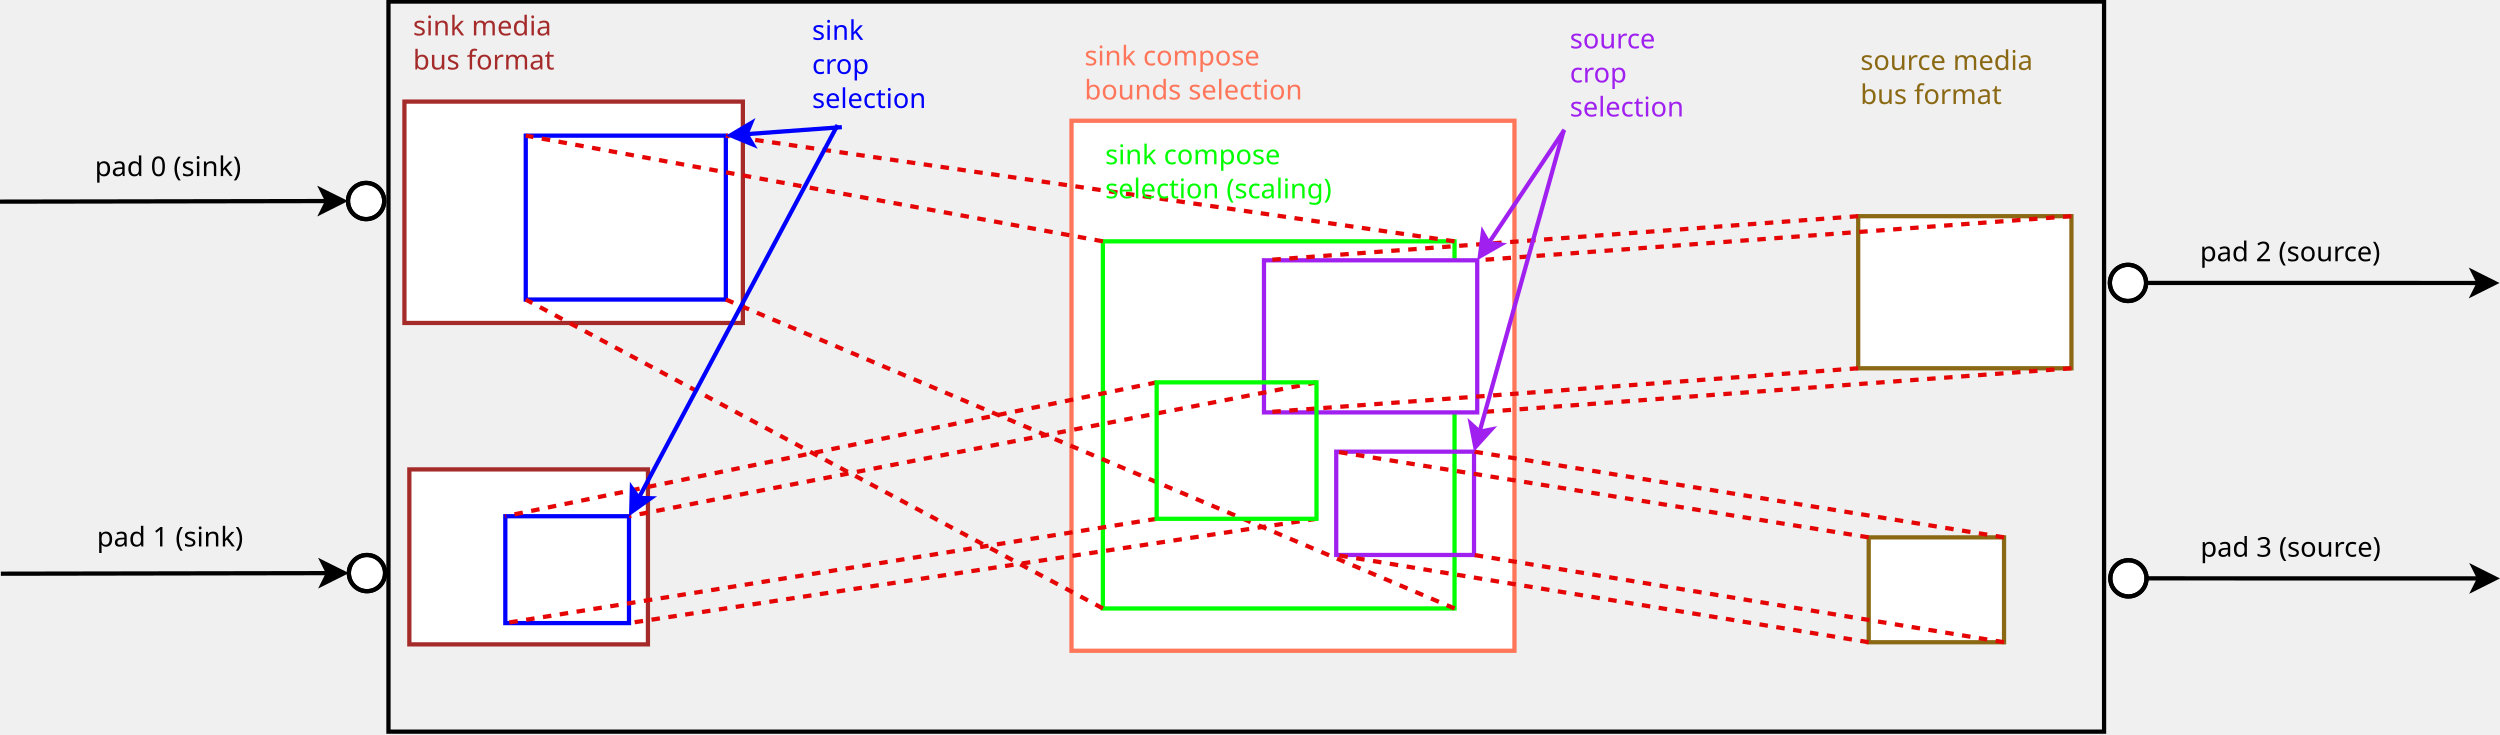
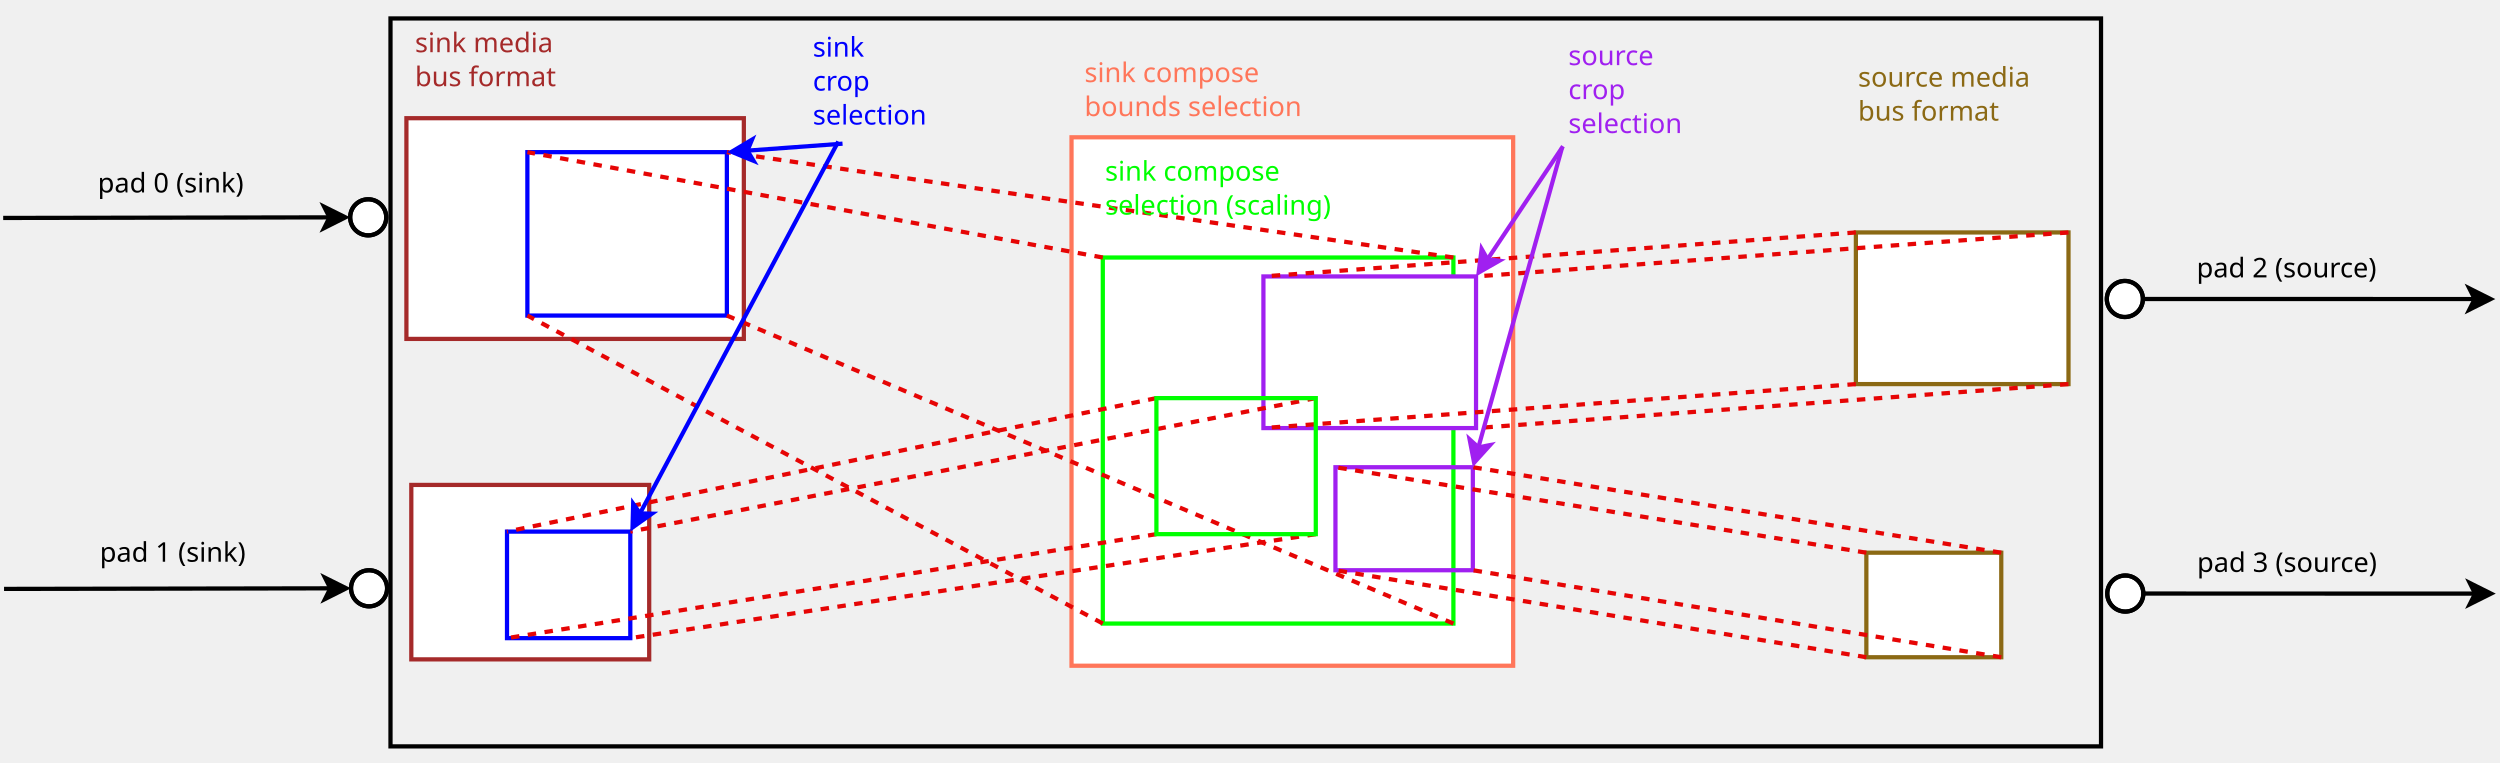
- <svg xmlns="http://www.w3.org/2000/svg" width="58.825cm" height="17.279cm" viewBox="-186 71 1174.512 332.146" id="svg2" version="1.1">
+ <svg xmlns="http://www.w3.org/2000/svg" width="59cm" height="18cm" viewBox="-186 71 1178 346" id="svg2" version="1.1">
  <defs id="defs258" />
-   <g id="g4" transform="translate(-1.498238,-7.694908)">
+   <g id="g4" style="">
    <rect style="fill:#ffffff" x="318.9" y="129" width="208.1" height="249" id="rect6" />
-     <rect style="fill:none;fill-opacity:0;stroke:#ff765a;stroke-width:2" x="318.9" y="129" width="208.1" height="249" id="rect8" />
+     <rect style="fill:none;fill-opacity:0;stroke-width:2;stroke:#ff765a" x="318.9" y="129" width="208.1" height="249" id="rect8" />
  </g>
-   <rect style="fill:none;fill-opacity:0;stroke:#000000;stroke-width:2" x="-3.498" y="65.305" width="806" height="343" id="rect10" />
-   <g id="g12" transform="translate(-1.498238,-7.694908)">
-     <circle style="fill:#ffffff" cx="-12.5" cy="166.712" id="ellipse14" r="8.5" />
-     <circle style="fill:none;fill-opacity:0;stroke:#000000;stroke-width:2" cx="-12.5" cy="166.712" id="ellipse16" r="8.5" />
-     <circle style="fill:none;fill-opacity:0;stroke:#000000;stroke-width:2" cx="-12.5" cy="166.712" id="ellipse18" r="8.5" />
+   <rect style="fill:none;fill-opacity:0;stroke-width:2;stroke:#000000" x="-2" y="73" width="806" height="343" id="rect10" />
+   <g id="g12" style="">
+     <ellipse style="fill:#ffffff" cx="-12.5" cy="166.712" rx="8.5" ry="8.5" id="ellipse14" />
+     <ellipse style="fill:none;fill-opacity:0;stroke-width:2;stroke:#000000" cx="-12.5" cy="166.712" rx="8.5" ry="8.5" id="ellipse16" />
+     <ellipse style="fill:none;fill-opacity:0;stroke-width:2;stroke:#000000" cx="-12.5" cy="166.712" rx="8.5" ry="8.5" id="ellipse18" />
  </g>
-   <g id="g20" transform="translate(-1.498238,-7.694908)">
-     <circle style="fill:#ffffff" cx="815.232" cy="205.184" id="ellipse22" r="8.5" />
-     <circle style="fill:none;fill-opacity:0;stroke:#000000;stroke-width:2" cx="815.232" cy="205.184" id="ellipse24" r="8.5" />
-     <circle style="fill:none;fill-opacity:0;stroke:#000000;stroke-width:2" cx="815.232" cy="205.184" id="ellipse26" r="8.5" />
+   <g id="g20" style="">
+     <ellipse style="fill:#ffffff" cx="815.232" cy="205.184" rx="8.5" ry="8.5" id="ellipse22" />
+     <ellipse style="fill:none;fill-opacity:0;stroke-width:2;stroke:#000000" cx="815.232" cy="205.184" rx="8.5" ry="8.5" id="ellipse24" />
+     <ellipse style="fill:none;fill-opacity:0;stroke-width:2;stroke:#000000" cx="815.232" cy="205.184" rx="8.5" ry="8.5" id="ellipse26" />
  </g>
-   <g id="g28" transform="translate(-1.498238,-7.694908)">
-     <line style="fill:none;fill-opacity:0;stroke:#000000;stroke-width:2" x1="-184.5" y1="167" x2="-30.736" y2="166.729" id="line30" />
-     <polygon style="fill:#000000" points="-33.245,161.734 -23.236,166.716 -33.227,171.734 -30.736,166.729 " id="polygon32" />
-     <polygon style="fill:none;fill-opacity:0;stroke:#000000;stroke-width:2" points="-33.245,161.734 -23.236,166.716 -33.227,171.734 -30.736,166.729 " id="polygon34" />
+   <g id="g28" style="">
+     <line style="fill:none;fill-opacity:0;stroke-width:2;stroke:#000000" x1="-184.5" y1="167" x2="-30.736" y2="166.729" id="line30" />
+     <polygon style="fill:#000000" points="-23.236,166.716 -33.227,171.734 -30.736,166.729 -33.245,161.734 " id="polygon32" />
+     <polygon style="fill:none;fill-opacity:0;stroke-width:2;stroke:#000000" points="-23.236,166.716 -33.227,171.734 -30.736,166.729 -33.245,161.734 " id="polygon34" />
  </g>
-   <g id="g36" transform="translate(-1.498238,-7.694908)">
-     <line style="fill:none;fill-opacity:0;stroke:#000000;stroke-width:2" x1="823.732" y1="205.184" x2="980.066" y2="205.212" id="line38" />
-     <polygon style="fill:#000000" points="977.567,200.212 987.566,205.214 977.565,210.212 980.066,205.212 " id="polygon40" />
-     <polygon style="fill:none;fill-opacity:0;stroke:#000000;stroke-width:2" points="977.567,200.212 987.566,205.214 977.565,210.212 980.066,205.212 " id="polygon42" />
+   <g id="g36" style="">
+     <line style="fill:none;fill-opacity:0;stroke-width:2;stroke:#000000" x1="823.732" y1="205.184" x2="980.066" y2="205.212" id="line38" />
+     <polygon style="fill:#000000" points="987.566,205.214 977.565,210.212 980.066,205.212 977.567,200.212 " id="polygon40" />
+     <polygon style="fill:none;fill-opacity:0;stroke-width:2;stroke:#000000" points="987.566,205.214 977.565,210.212 980.066,205.212 977.567,200.212 " id="polygon42" />
  </g>
-   <text style="font-style:normal;font-weight:normal;font-size:12.8px;font-family:sanserif;text-anchor:start;fill:#000000" x="-141.458" y="147.305" id="text44">
-     <tspan x="-141.458" y="147.305" id="tspan46">pad 0 (sink)</tspan>
+   <text style="fill:#000000;text-anchor:start;font-size:12.8;font-family:sans-serif;font-style:normal;font-weight:normal;-inkscape-font-specification:sans-serif;font-stretch:normal;font-variant:normal;" x="-139.96" y="155" id="text44">
+     <tspan x="-139.96" y="155" id="tspan46" style="-inkscape-font-specification:sans-serif;font-family:sans-serif;font-weight:normal;font-style:normal;font-stretch:normal;font-variant:normal;">pad 0 (sink)</tspan>
  </text>
-   <text style="font-style:normal;font-weight:normal;font-size:12.8px;font-family:sanserif;text-anchor:start;fill:#000000" x="847.542" y="187.305" id="text48">
-     <tspan x="847.542" y="187.305" id="tspan50">pad 2 (source)</tspan>
+   <text style="fill:#000000;text-anchor:start;font-size:12.8;font-family:sans-serif;font-style:normal;font-weight:normal;-inkscape-font-specification:sans-serif;font-stretch:normal;font-variant:normal;" x="849.04" y="195" id="text48">
+     <tspan x="849.04" y="195" id="tspan50" style="-inkscape-font-specification:sans-serif;font-family:sans-serif;font-weight:normal;font-style:normal;font-stretch:normal;font-variant:normal;">pad 2 (source)</tspan>
  </text>
-   <g id="g52" transform="translate(-1.498238,-7.694908)">
+   <g id="g52" style="">
    <rect style="fill:#ffffff" x="5.5" y="120" width="159" height="104" id="rect54" />
-     <rect style="fill:none;fill-opacity:0;stroke:#a52a2a;stroke-width:2" x="5.5" y="120" width="159" height="104" id="rect56" />
+     <rect style="fill:none;fill-opacity:0;stroke-width:2;stroke:#a52a2a" x="5.5" y="120" width="159" height="104" id="rect56" />
  </g>
-   <g id="g58" transform="translate(-1.498238,-7.694908)">
+   <g id="g58" style="">
    <rect style="fill:#ffffff" x="62.5" y="136" width="94" height="77" id="rect60" />
-     <rect style="fill:none;fill-opacity:0;stroke:#0000ff;stroke-width:2" x="62.5" y="136" width="94" height="77" id="rect62" />
+     <rect style="fill:none;fill-opacity:0;stroke-width:2;stroke:#0000ff" x="62.5" y="136" width="94" height="77" id="rect62" />
  </g>
-   <text style="font-style:normal;font-weight:normal;font-size:12.8px;font-family:sanserif;text-anchor:start;fill:#000000" x="29.002" y="81.305" id="text64">
-     <tspan x="29.002" y="81.305" id="tspan66" />
+   <text style="fill:#000000;text-anchor:start;font-size:12.8;font-family:sans-serif;font-style:normal;font-weight:normal;-inkscape-font-specification:sans-serif;font-stretch:normal;font-variant:normal;" x="30.5" y="89" id="text64">
+     <tspan x="30.5" y="89" id="tspan66" style="-inkscape-font-specification:sans-serif;font-family:sans-serif;font-weight:normal;font-style:normal;font-stretch:normal;font-variant:normal;" />
  </text>
-   <text style="font-style:normal;font-weight:normal;font-size:12.8px;font-family:sanserif;text-anchor:start;fill:#a52a2a" x="8.04" y="81.219" id="text68">
-     <tspan x="8.04" y="81.219" id="tspan70">sink media</tspan>
-     <tspan x="8.04" y="97.219" id="tspan72">bus format</tspan>
+   <text style="fill:#a52a2a;text-anchor:start;font-size:12.8;font-family:sans-serif;font-style:normal;font-weight:normal;-inkscape-font-specification:sans-serif;font-stretch:normal;font-variant:normal;" x="9.538" y="88.914" id="text68">
+     <tspan x="9.538" y="88.914" id="tspan70" style="-inkscape-font-specification:sans-serif;font-family:sans-serif;font-weight:normal;font-style:normal;font-stretch:normal;font-variant:normal;">sink media</tspan>
+     <tspan x="9.538" y="104.914" id="tspan72" style="-inkscape-font-specification:sans-serif;font-family:sans-serif;font-weight:normal;font-style:normal;font-stretch:normal;font-variant:normal;">bus format</tspan>
  </text>
-   <g id="g74" transform="translate(-1.498238,-7.694908)">
+   <g id="g74" style="">
    <rect style="fill:#ffffff" x="333.644" y="185.65" width="165.2" height="172.478" id="rect76" />
-     <rect style="fill:none;fill-opacity:0;stroke:#00ff00;stroke-width:2" x="333.644" y="185.65" width="165.2" height="172.478" id="rect78" />
+     <rect style="fill:none;fill-opacity:0;stroke-width:2;stroke:#00ff00" x="333.644" y="185.65" width="165.2" height="172.478" id="rect78" />
  </g>
-   <line style="fill:none;fill-opacity:0;stroke:#e60505;stroke-width:2;stroke-dasharray:4" x1="332.146" y1="350.433" x2="61.002" y2="205.305" id="line80" />
-   <line style="fill:none;fill-opacity:0;stroke:#e60505;stroke-width:2;stroke-dasharray:4" x1="332.146" y1="177.955" x2="61.002" y2="128.305" id="line82" />
-   <line style="fill:none;fill-opacity:0;stroke:#e60505;stroke-width:2;stroke-dasharray:4" x1="497.346" y1="350.433" x2="155.002" y2="205.305" id="line84" />
-   <line style="fill:none;fill-opacity:0;stroke:#e60505;stroke-width:2;stroke-dasharray:4" x1="497.346" y1="177.955" x2="155.002" y2="128.305" id="line86" />
-   <text style="font-style:normal;font-weight:normal;font-size:12.8px;font-family:sanserif;text-anchor:start;fill:#00ff00" x="333.206" y="141.747" id="text88">
-     <tspan x="333.206" y="141.747" id="tspan90">sink compose</tspan>
-     <tspan x="333.206" y="157.747" id="tspan92">selection (scaling)</tspan>
+   <line style="fill:none;fill-opacity:0;stroke-width:2;stroke-dasharray:4;stroke:#e60505" x1="333.644" y1="358.128" x2="62.5" y2="213" id="line80" />
+   <line style="fill:none;fill-opacity:0;stroke-width:2;stroke-dasharray:4;stroke:#e60505" x1="333.644" y1="185.65" x2="62.5" y2="136" id="line82" />
+   <line style="fill:none;fill-opacity:0;stroke-width:2;stroke-dasharray:4;stroke:#e60505" x1="498.844" y1="358.128" x2="156.5" y2="213" id="line84" />
+   <line style="fill:none;fill-opacity:0;stroke-width:2;stroke-dasharray:4;stroke:#e60505" x1="498.844" y1="185.65" x2="156.5" y2="136" id="line86" />
+   <text style="fill:#00ff00;text-anchor:start;font-size:12.8;font-family:sans-serif;font-style:normal;font-weight:normal;-inkscape-font-specification:sans-serif;font-stretch:normal;font-variant:normal;" x="334.704" y="149.442" id="text88">
+     <tspan x="334.704" y="149.442" id="tspan90" style="-inkscape-font-specification:sans-serif;font-family:sans-serif;font-weight:normal;font-style:normal;font-stretch:normal;font-variant:normal;">sink compose</tspan>
+     <tspan x="334.704" y="165.442" id="tspan92" style="-inkscape-font-specification:sans-serif;font-family:sans-serif;font-weight:normal;font-style:normal;font-stretch:normal;font-variant:normal;">selection (scaling)</tspan>
  </text>
-   <g id="g94" transform="translate(-1.498238,-7.694908)">
+   <g id="g94" style="">
    <rect style="fill:#ffffff" x="409.322" y="194.565" width="100.186" height="71.452" id="rect96" />
-     <rect style="fill:none;fill-opacity:0;stroke:#a020f0;stroke-width:2" x="409.322" y="194.565" width="100.186" height="71.452" id="rect98" />
+     <rect style="fill:none;fill-opacity:0;stroke-width:2;stroke:#a020f0" x="409.322" y="194.565" width="100.186" height="71.452" id="rect98" />
  </g>
-   <text style="font-style:normal;font-weight:normal;font-size:12.8px;font-family:sanserif;text-anchor:start;fill:#8b6914" x="688.002" y="97.433" id="text100">
-     <tspan x="688.002" y="97.433" id="tspan102">source media</tspan>
-     <tspan x="688.002" y="113.433" id="tspan104">bus format</tspan>
+   <text style="fill:#8b6914;text-anchor:start;font-size:12.8;font-family:sans-serif;font-style:normal;font-weight:normal;-inkscape-font-specification:sans-serif;font-stretch:normal;font-variant:normal;" x="689.5" y="105.128" id="text100">
+     <tspan x="689.5" y="105.128" id="tspan102" style="-inkscape-font-specification:sans-serif;font-family:sans-serif;font-weight:normal;font-style:normal;font-stretch:normal;font-variant:normal;">source media</tspan>
+     <tspan x="689.5" y="121.128" id="tspan104" style="-inkscape-font-specification:sans-serif;font-family:sans-serif;font-weight:normal;font-style:normal;font-stretch:normal;font-variant:normal;">bus format</tspan>
  </text>
-   <g id="g106" transform="translate(-1.498238,-7.694908)">
+   <g id="g106" style="">
    <rect style="fill:#ffffff" x="688.488" y="173.834" width="100.186" height="71.452" id="rect108" />
-     <rect style="fill:none;fill-opacity:0;stroke:#8b6914;stroke-width:2" x="688.488" y="173.834" width="100.186" height="71.452" id="rect110" />
+     <rect style="fill:none;fill-opacity:0;stroke-width:2;stroke:#8b6914" x="688.488" y="173.834" width="100.186" height="71.452" id="rect110" />
  </g>
-   <line style="fill:none;fill-opacity:0;stroke:#e60505;stroke-width:2;stroke-dasharray:4" x1="686.99" y1="237.591" x2="407.824" y2="258.323" id="line112" />
-   <line style="fill:none;fill-opacity:0;stroke:#e60505;stroke-width:2;stroke-dasharray:4" x1="686.99" y1="166.139" x2="407.824" y2="186.87" id="line114" />
-   <line style="fill:none;fill-opacity:0;stroke:#e60505;stroke-width:2;stroke-dasharray:4" x1="787.176" y1="237.591" x2="508.01" y2="258.323" id="line116" />
-   <line style="fill:none;fill-opacity:0;stroke:#e60505;stroke-width:2;stroke-dasharray:4" x1="787.176" y1="166.139" x2="508.01" y2="186.87" id="line118" />
-   <text style="font-style:normal;font-weight:normal;font-size:12.8px;font-family:sanserif;text-anchor:start;fill:#ff765a" x="323.502" y="95.305" id="text120">
-     <tspan x="323.502" y="95.305" id="tspan122">sink compose</tspan>
-     <tspan x="323.502" y="111.305" id="tspan124">bounds selection</tspan>
+   <line style="fill:none;fill-opacity:0;stroke-width:2;stroke-dasharray:4;stroke:#e60505" x1="688.488" y1="245.286" x2="409.322" y2="266.018" id="line112" />
+   <line style="fill:none;fill-opacity:0;stroke-width:2;stroke-dasharray:4;stroke:#e60505" x1="688.488" y1="173.834" x2="409.322" y2="194.565" id="line114" />
+   <line style="fill:none;fill-opacity:0;stroke-width:2;stroke-dasharray:4;stroke:#e60505" x1="788.674" y1="245.286" x2="509.508" y2="266.018" id="line116" />
+   <line style="fill:none;fill-opacity:0;stroke-width:2;stroke-dasharray:4;stroke:#e60505" x1="788.674" y1="173.834" x2="509.508" y2="194.565" id="line118" />
+   <text style="fill:#ff765a;text-anchor:start;font-size:12.8;font-family:sans-serif;font-style:normal;font-weight:normal;-inkscape-font-specification:sans-serif;font-stretch:normal;font-variant:normal;" x="325" y="103" id="text120">
+     <tspan x="325" y="103" id="tspan122" style="-inkscape-font-specification:sans-serif;font-family:sans-serif;font-weight:normal;font-style:normal;font-stretch:normal;font-variant:normal;">sink compose</tspan>
+     <tspan x="325" y="119" id="tspan124" style="-inkscape-font-specification:sans-serif;font-family:sans-serif;font-weight:normal;font-style:normal;font-stretch:normal;font-variant:normal;">bounds selection</tspan>
  </text>
-   <g id="g126" transform="translate(-1.498238,-7.694908)">
-     <circle style="fill:#ffffff" cx="-12.098" cy="341.512" id="ellipse128" r="8.5" />
-     <circle style="fill:none;fill-opacity:0;stroke:#000000;stroke-width:2" cx="-12.098" cy="341.512" id="ellipse130" r="8.5" />
-     <circle style="fill:none;fill-opacity:0;stroke:#000000;stroke-width:2" cx="-12.098" cy="341.512" id="ellipse132" r="8.5" />
+   <g id="g126" style="">
+     <ellipse style="fill:#ffffff" cx="-12.098" cy="341.512" rx="8.5" ry="8.5" id="ellipse128" />
+     <ellipse style="fill:none;fill-opacity:0;stroke-width:2;stroke:#000000" cx="-12.098" cy="341.512" rx="8.5" ry="8.5" id="ellipse130" />
+     <ellipse style="fill:none;fill-opacity:0;stroke-width:2;stroke:#000000" cx="-12.098" cy="341.512" rx="8.5" ry="8.5" id="ellipse132" />
  </g>
-   <g id="g134" transform="translate(-1.498238,-7.694908)">
-     <line style="fill:none;fill-opacity:0;stroke:#000000;stroke-width:2" x1="-184.098" y1="341.8" x2="-30.334" y2="341.529" id="line136" />
-     <polygon style="fill:#000000" points="-32.843,336.534 -22.834,341.516 -32.825,346.534 -30.334,341.529 " id="polygon138" />
-     <polygon style="fill:none;fill-opacity:0;stroke:#000000;stroke-width:2" points="-32.843,336.534 -22.834,341.516 -32.825,346.534 -30.334,341.529 " id="polygon140" />
+   <g id="g134" style="">
+     <line style="fill:none;fill-opacity:0;stroke-width:2;stroke:#000000" x1="-184.098" y1="341.8" x2="-30.334" y2="341.529" id="line136" />
+     <polygon style="fill:#000000" points="-22.834,341.516 -32.825,346.534 -30.334,341.529 -32.843,336.534 " id="polygon138" />
+     <polygon style="fill:none;fill-opacity:0;stroke-width:2;stroke:#000000" points="-22.834,341.516 -32.825,346.534 -30.334,341.529 -32.843,336.534 " id="polygon140" />
  </g>
-   <text style="font-style:normal;font-weight:normal;font-size:12.8px;font-family:sanserif;text-anchor:start;fill:#000000" x="-140.498" y="321.305" id="text142">
-     <tspan x="-140.498" y="321.305" id="tspan144">pad 1 (sink)</tspan>
+   <text style="fill:#000000;text-anchor:start;font-size:12.8;font-family:sans-serif;font-style:normal;font-weight:normal;-inkscape-font-specification:sans-serif;font-stretch:normal;font-variant:normal;" x="-139" y="329" id="text142">
+     <tspan x="-139" y="329" id="tspan144" style="-inkscape-font-specification:sans-serif;font-family:sans-serif;font-weight:normal;font-style:normal;font-stretch:normal;font-variant:normal;">pad 1 (sink)</tspan>
  </text>
-   <g id="g146" transform="translate(-1.498238,-7.694908)">
+   <g id="g146" style="">
    <rect style="fill:#ffffff" x="7.808" y="292.8" width="112.092" height="82.2" id="rect148" />
-     <rect style="fill:none;fill-opacity:0;stroke:#a52a2a;stroke-width:2" x="7.808" y="292.8" width="112.092" height="82.2" id="rect150" />
+     <rect style="fill:none;fill-opacity:0;stroke-width:2;stroke:#a52a2a" x="7.808" y="292.8" width="112.092" height="82.2" id="rect150" />
  </g>
-   <g id="g152" transform="translate(-1.498238,-7.694908)">
+   <g id="g152" style="">
    <rect style="fill:#ffffff" x="52.9" y="314.8" width="58.1" height="50.2" id="rect154" />
-     <rect style="fill:none;fill-opacity:0;stroke:#0000ff;stroke-width:2" x="52.9" y="314.8" width="58.1" height="50.2" id="rect156" />
+     <rect style="fill:none;fill-opacity:0;stroke-width:2;stroke:#0000ff" x="52.9" y="314.8" width="58.1" height="50.2" id="rect156" />
  </g>
-   <text style="font-style:normal;font-weight:normal;font-size:12.8px;font-family:sanserif;text-anchor:start;fill:#000000" x="30.402" y="252.105" id="text158">
-     <tspan x="30.402" y="252.105" id="tspan160" />
+   <text style="fill:#000000;text-anchor:start;font-size:12.8;font-family:sans-serif;font-style:normal;font-weight:normal;-inkscape-font-specification:sans-serif;font-stretch:normal;font-variant:normal;" x="31.9" y="259.8" id="text158">
+     <tspan x="31.9" y="259.8" id="tspan160" style="-inkscape-font-specification:sans-serif;font-family:sans-serif;font-weight:normal;font-style:normal;font-stretch:normal;font-variant:normal;" />
  </text>
-   <line style="fill:none;fill-opacity:0;stroke:#e60505;stroke-width:2;stroke-dasharray:4" x1="357.402" y1="244.205" x2="51.402" y2="307.105" id="line162" />
-   <line style="fill:none;fill-opacity:0;stroke:#e60505;stroke-width:2;stroke-dasharray:4" x1="357.402" y1="308.305" x2="51.402" y2="357.305" id="line164" />
-   <line style="fill:none;fill-opacity:0;stroke:#e60505;stroke-width:2;stroke-dasharray:4" x1="432.502" y1="308.305" x2="109.502" y2="357.305" id="line166" />
-   <line style="fill:none;fill-opacity:0;stroke:#e60505;stroke-width:2;stroke-dasharray:4" x1="432.502" y1="244.205" x2="109.502" y2="307.105" id="line168" />
-   <rect style="fill:none;fill-opacity:0;stroke:#00ff00;stroke-width:2" x="357.402" y="244.205" width="75.1" height="64.1" id="rect170" />
-   <rect style="fill:none;fill-opacity:0;stroke:#a020f0;stroke-width:2" x="441.764" y="276.771" width="64.738" height="48.534" id="rect172" />
-   <g id="g174" transform="translate(-1.498238,-7.694908)">
+   <line style="fill:none;fill-opacity:0;stroke-width:2;stroke-dasharray:4;stroke:#e60505" x1="358.9" y1="251.9" x2="52.9" y2="314.8" id="line162" />
+   <line style="fill:none;fill-opacity:0;stroke-width:2;stroke-dasharray:4;stroke:#e60505" x1="358.9" y1="316" x2="52.9" y2="365" id="line164" />
+   <line style="fill:none;fill-opacity:0;stroke-width:2;stroke-dasharray:4;stroke:#e60505" x1="434" y1="316" x2="111" y2="365" id="line166" />
+   <line style="fill:none;fill-opacity:0;stroke-width:2;stroke-dasharray:4;stroke:#e60505" x1="434" y1="251.9" x2="111" y2="314.8" id="line168" />
+   <rect style="fill:none;fill-opacity:0;stroke-width:2;stroke:#00ff00" x="358.9" y="251.9" width="75.1" height="64.1" id="rect170" />
+   <rect style="fill:none;fill-opacity:0;stroke-width:2;stroke:#a020f0" x="443.262" y="284.466" width="64.738" height="48.534" id="rect172" />
+   <g id="g174" style="">
    <rect style="fill:#ffffff" x="693.428" y="324.734" width="63.572" height="49.266" id="rect176" />
-     <rect style="fill:none;fill-opacity:0;stroke:#8b6914;stroke-width:2" x="693.428" y="324.734" width="63.572" height="49.266" id="rect178" />
+     <rect style="fill:none;fill-opacity:0;stroke-width:2;stroke:#8b6914" x="693.428" y="324.734" width="63.572" height="49.266" id="rect178" />
  </g>
-   <line style="fill:none;fill-opacity:0;stroke:#e60505;stroke-width:2;stroke-dasharray:4" x1="691.93" y1="366.305" x2="441.764" y2="325.305" id="line180" />
-   <line style="fill:none;fill-opacity:0;stroke:#e60505;stroke-width:2;stroke-dasharray:4" x1="691.93" y1="317.039" x2="441.764" y2="276.771" id="line182" />
-   <line style="fill:none;fill-opacity:0;stroke:#e60505;stroke-width:2;stroke-dasharray:4" x1="755.502" y1="366.305" x2="506.502" y2="325.305" id="line184" />
-   <line style="fill:none;fill-opacity:0;stroke:#e60505;stroke-width:2;stroke-dasharray:4" x1="755.502" y1="317.039" x2="506.502" y2="276.771" id="line186" />
-   <g id="g188" transform="translate(-1.498238,-7.694908)">
-     <circle style="fill:#ffffff" cx="815.44" cy="343.984" id="ellipse190" r="8.5" />
-     <circle style="fill:none;fill-opacity:0;stroke:#000000;stroke-width:2" cx="815.44" cy="343.984" id="ellipse192" r="8.5" />
-     <circle style="fill:none;fill-opacity:0;stroke:#000000;stroke-width:2" cx="815.44" cy="343.984" id="ellipse194" r="8.5" />
+   <line style="fill:none;fill-opacity:0;stroke-width:2;stroke-dasharray:4;stroke:#e60505" x1="693.428" y1="374" x2="443.262" y2="333" id="line180" />
+   <line style="fill:none;fill-opacity:0;stroke-width:2;stroke-dasharray:4;stroke:#e60505" x1="693.428" y1="324.734" x2="443.262" y2="284.466" id="line182" />
+   <line style="fill:none;fill-opacity:0;stroke-width:2;stroke-dasharray:4;stroke:#e60505" x1="757" y1="374" x2="508" y2="333" id="line184" />
+   <line style="fill:none;fill-opacity:0;stroke-width:2;stroke-dasharray:4;stroke:#e60505" x1="757" y1="324.734" x2="508" y2="284.466" id="line186" />
+   <g id="g188" style="">
+     <ellipse style="fill:#ffffff" cx="815.44" cy="343.984" rx="8.5" ry="8.5" id="ellipse190" />
+     <ellipse style="fill:none;fill-opacity:0;stroke-width:2;stroke:#000000" cx="815.44" cy="343.984" rx="8.5" ry="8.5" id="ellipse192" />
+     <ellipse style="fill:none;fill-opacity:0;stroke-width:2;stroke:#000000" cx="815.44" cy="343.984" rx="8.5" ry="8.5" id="ellipse194" />
  </g>
-   <g id="g196" transform="translate(-1.498238,-7.694908)">
-     <line style="fill:none;fill-opacity:0;stroke:#000000;stroke-width:2" x1="823.94" y1="343.984" x2="980.274" y2="344.012" id="line198" />
-     <polygon style="fill:#000000" points="977.775,339.012 987.774,344.014 977.773,349.012 980.274,344.012 " id="polygon200" />
-     <polygon style="fill:none;fill-opacity:0;stroke:#000000;stroke-width:2" points="977.775,339.012 987.774,344.014 977.773,349.012 980.274,344.012 " id="polygon202" />
+   <g id="g196" style="">
+     <line style="fill:none;fill-opacity:0;stroke-width:2;stroke:#000000" x1="823.94" y1="343.984" x2="980.274" y2="344.012" id="line198" />
+     <polygon style="fill:#000000" points="987.774,344.014 977.773,349.012 980.274,344.012 977.775,339.012 " id="polygon200" />
+     <polygon style="fill:none;fill-opacity:0;stroke-width:2;stroke:#000000" points="987.774,344.014 977.773,349.012 980.274,344.012 977.775,339.012 " id="polygon202" />
  </g>
-   <text style="font-style:normal;font-weight:normal;font-size:12.8px;font-family:sanserif;text-anchor:start;fill:#000000" x="847.75" y="326.105" id="text204">
-     <tspan x="847.75" y="326.105" id="tspan206">pad 3 (source)</tspan>
+   <text style="fill:#000000;text-anchor:start;font-size:12.8;font-family:sans-serif;font-style:normal;font-weight:normal;-inkscape-font-specification:sans-serif;font-stretch:normal;font-variant:normal;" x="849.248" y="333.8" id="text204">
+     <tspan x="849.248" y="333.8" id="tspan206" style="-inkscape-font-specification:sans-serif;font-family:sans-serif;font-weight:normal;font-style:normal;font-stretch:normal;font-variant:normal;">pad 3 (source)</tspan>
  </text>
-   <text style="font-style:normal;font-weight:normal;font-size:12.8px;font-family:sanserif;text-anchor:start;fill:#0000ff" x="195.502" y="83.305" id="text208">
-     <tspan x="195.502" y="83.305" id="tspan210">sink</tspan>
-     <tspan x="195.502" y="99.305" id="tspan212">crop</tspan>
-     <tspan x="195.502" y="115.305" id="tspan214">selection</tspan>
+   <text style="fill:#0000ff;text-anchor:start;font-size:12.8;font-family:sans-serif;font-style:normal;font-weight:normal;-inkscape-font-specification:sans-serif;font-stretch:normal;font-variant:normal;" x="197" y="91" id="text208">
+     <tspan x="197" y="91" id="tspan210" style="-inkscape-font-specification:sans-serif;font-family:sans-serif;font-weight:normal;font-style:normal;font-stretch:normal;font-variant:normal;">sink</tspan>
+     <tspan x="197" y="107" id="tspan212" style="-inkscape-font-specification:sans-serif;font-family:sans-serif;font-weight:normal;font-style:normal;font-stretch:normal;font-variant:normal;">crop</tspan>
+     <tspan x="197" y="123" id="tspan214" style="-inkscape-font-specification:sans-serif;font-family:sans-serif;font-weight:normal;font-style:normal;font-stretch:normal;font-variant:normal;">selection</tspan>
  </text>
-   <text style="font-style:normal;font-weight:normal;font-size:12.8px;font-family:sanserif;text-anchor:start;fill:#a020f0" x="551.502" y="87.305" id="text216">
-     <tspan x="551.502" y="87.305" id="tspan218">source</tspan>
-     <tspan x="551.502" y="103.305" id="tspan220">crop</tspan>
-     <tspan x="551.502" y="119.305" id="tspan222">selection</tspan>
+   <text style="fill:#a020f0;text-anchor:start;font-size:12.8;font-family:sans-serif;font-style:normal;font-weight:normal;-inkscape-font-specification:sans-serif;font-stretch:normal;font-variant:normal;" x="553" y="95" id="text216">
+     <tspan x="553" y="95" id="tspan218" style="-inkscape-font-specification:sans-serif;font-family:sans-serif;font-weight:normal;font-style:normal;font-stretch:normal;font-variant:normal;">source</tspan>
+     <tspan x="553" y="111" id="tspan220" style="-inkscape-font-specification:sans-serif;font-family:sans-serif;font-weight:normal;font-style:normal;font-stretch:normal;font-variant:normal;">crop</tspan>
+     <tspan x="553" y="127" id="tspan222" style="-inkscape-font-specification:sans-serif;font-family:sans-serif;font-weight:normal;font-style:normal;font-stretch:normal;font-variant:normal;">selection</tspan>
  </text>
-   <g id="g224" transform="translate(-1.498238,-7.694908)">
-     <line style="fill:none;fill-opacity:0;stroke:#0000ff;stroke-width:2" x1="211" y1="132" x2="166.21" y2="135.287" id="line226" />
-     <polygon style="fill:#0000ff" points="169.069,140.091 158.73,135.836 168.337,130.118 166.21,135.287 " id="polygon228" />
-     <polygon style="fill:none;fill-opacity:0;stroke:#0000ff;stroke-width:2" points="169.069,140.091 158.73,135.836 168.337,130.118 166.21,135.287 " id="polygon230" />
+   <g id="g224" style="">
+     <line style="fill:none;fill-opacity:0;stroke-width:2;stroke:#0000ff" x1="211" y1="132" x2="166.21" y2="135.287" id="line226" />
+     <polygon style="fill:#0000ff" points="158.73,135.836 168.337,130.118 166.21,135.287 169.069,140.091 " id="polygon228" />
+     <polygon style="fill:none;fill-opacity:0;stroke-width:2;stroke:#0000ff" points="158.73,135.836 168.337,130.118 166.21,135.287 169.069,140.091 " id="polygon230" />
  </g>
-   <g id="g232" transform="translate(-1.498238,-7.694908)">
-     <line style="fill:none;fill-opacity:0;stroke:#0000ff;stroke-width:2" x1="209" y1="131" x2="115.581" y2="306.209" id="line234" />
-     <polygon style="fill:#0000ff" points="121.169,306.355 112.052,312.827 112.345,301.65 115.581,306.209 " id="polygon236" />
-     <polygon style="fill:none;fill-opacity:0;stroke:#0000ff;stroke-width:2" points="121.169,306.355 112.052,312.827 112.345,301.65 115.581,306.209 " id="polygon238" />
+   <g id="g232" style="">
+     <line style="fill:none;fill-opacity:0;stroke-width:2;stroke:#0000ff" x1="209" y1="131" x2="115.581" y2="306.209" id="line234" />
+     <polygon style="fill:#0000ff" points="112.052,312.827 112.345,301.65 115.581,306.209 121.169,306.355 " id="polygon236" />
+     <polygon style="fill:none;fill-opacity:0;stroke-width:2;stroke:#0000ff" points="112.052,312.827 112.345,301.65 115.581,306.209 121.169,306.355 " id="polygon238" />
  </g>
-   <g id="g240" transform="translate(-1.498238,-7.694908)">
-     <line style="fill:none;fill-opacity:0;stroke:#a020f0;stroke-width:2" x1="550.492" y1="133.214" x2="514.916" y2="186.469" id="line242" />
-     <polygon style="fill:#a020f0" points="520.463,187.168 510.75,192.706 512.147,181.613 514.916,186.469 " id="polygon244" />
-     <polygon style="fill:none;fill-opacity:0;stroke:#a020f0;stroke-width:2" points="520.463,187.168 510.75,192.706 512.147,181.613 514.916,186.469 " id="polygon246" />
+   <g id="g240" style="">
+     <line style="fill:none;fill-opacity:0;stroke-width:2;stroke:#a020f0" x1="550.492" y1="133.214" x2="514.916" y2="186.469" id="line242" />
+     <polygon style="fill:#a020f0" points="510.75,192.706 512.147,181.613 514.916,186.469 520.463,187.168 " id="polygon244" />
+     <polygon style="fill:none;fill-opacity:0;stroke-width:2;stroke:#a020f0" points="510.75,192.706 512.147,181.613 514.916,186.469 520.463,187.168 " id="polygon246" />
  </g>
-   <g id="g248" transform="translate(-1.498238,-7.694908)">
-     <line style="fill:none;fill-opacity:0;stroke:#a020f0;stroke-width:2" x1="550.072" y1="133.787" x2="510.618" y2="275.089" id="line250" />
-     <polygon style="fill:#a020f0" points="516.106,274.025 508.601,282.312 506.475,271.336 510.618,275.089 " id="polygon252" />
-     <polygon style="fill:none;fill-opacity:0;stroke:#a020f0;stroke-width:2" points="516.106,274.025 508.601,282.312 506.475,271.336 510.618,275.089 " id="polygon254" />
+   <g id="g248" style="">
+     <line style="fill:none;fill-opacity:0;stroke-width:2;stroke:#a020f0" x1="550.072" y1="133.787" x2="510.618" y2="275.089" id="line250" />
+     <polygon style="fill:#a020f0" points="508.601,282.312 506.475,271.336 510.618,275.089 516.106,274.025 " id="polygon252" />
+     <polygon style="fill:none;fill-opacity:0;stroke-width:2;stroke:#a020f0" points="508.601,282.312 506.475,271.336 510.618,275.089 516.106,274.025 " id="polygon254" />
  </g>
</svg>
